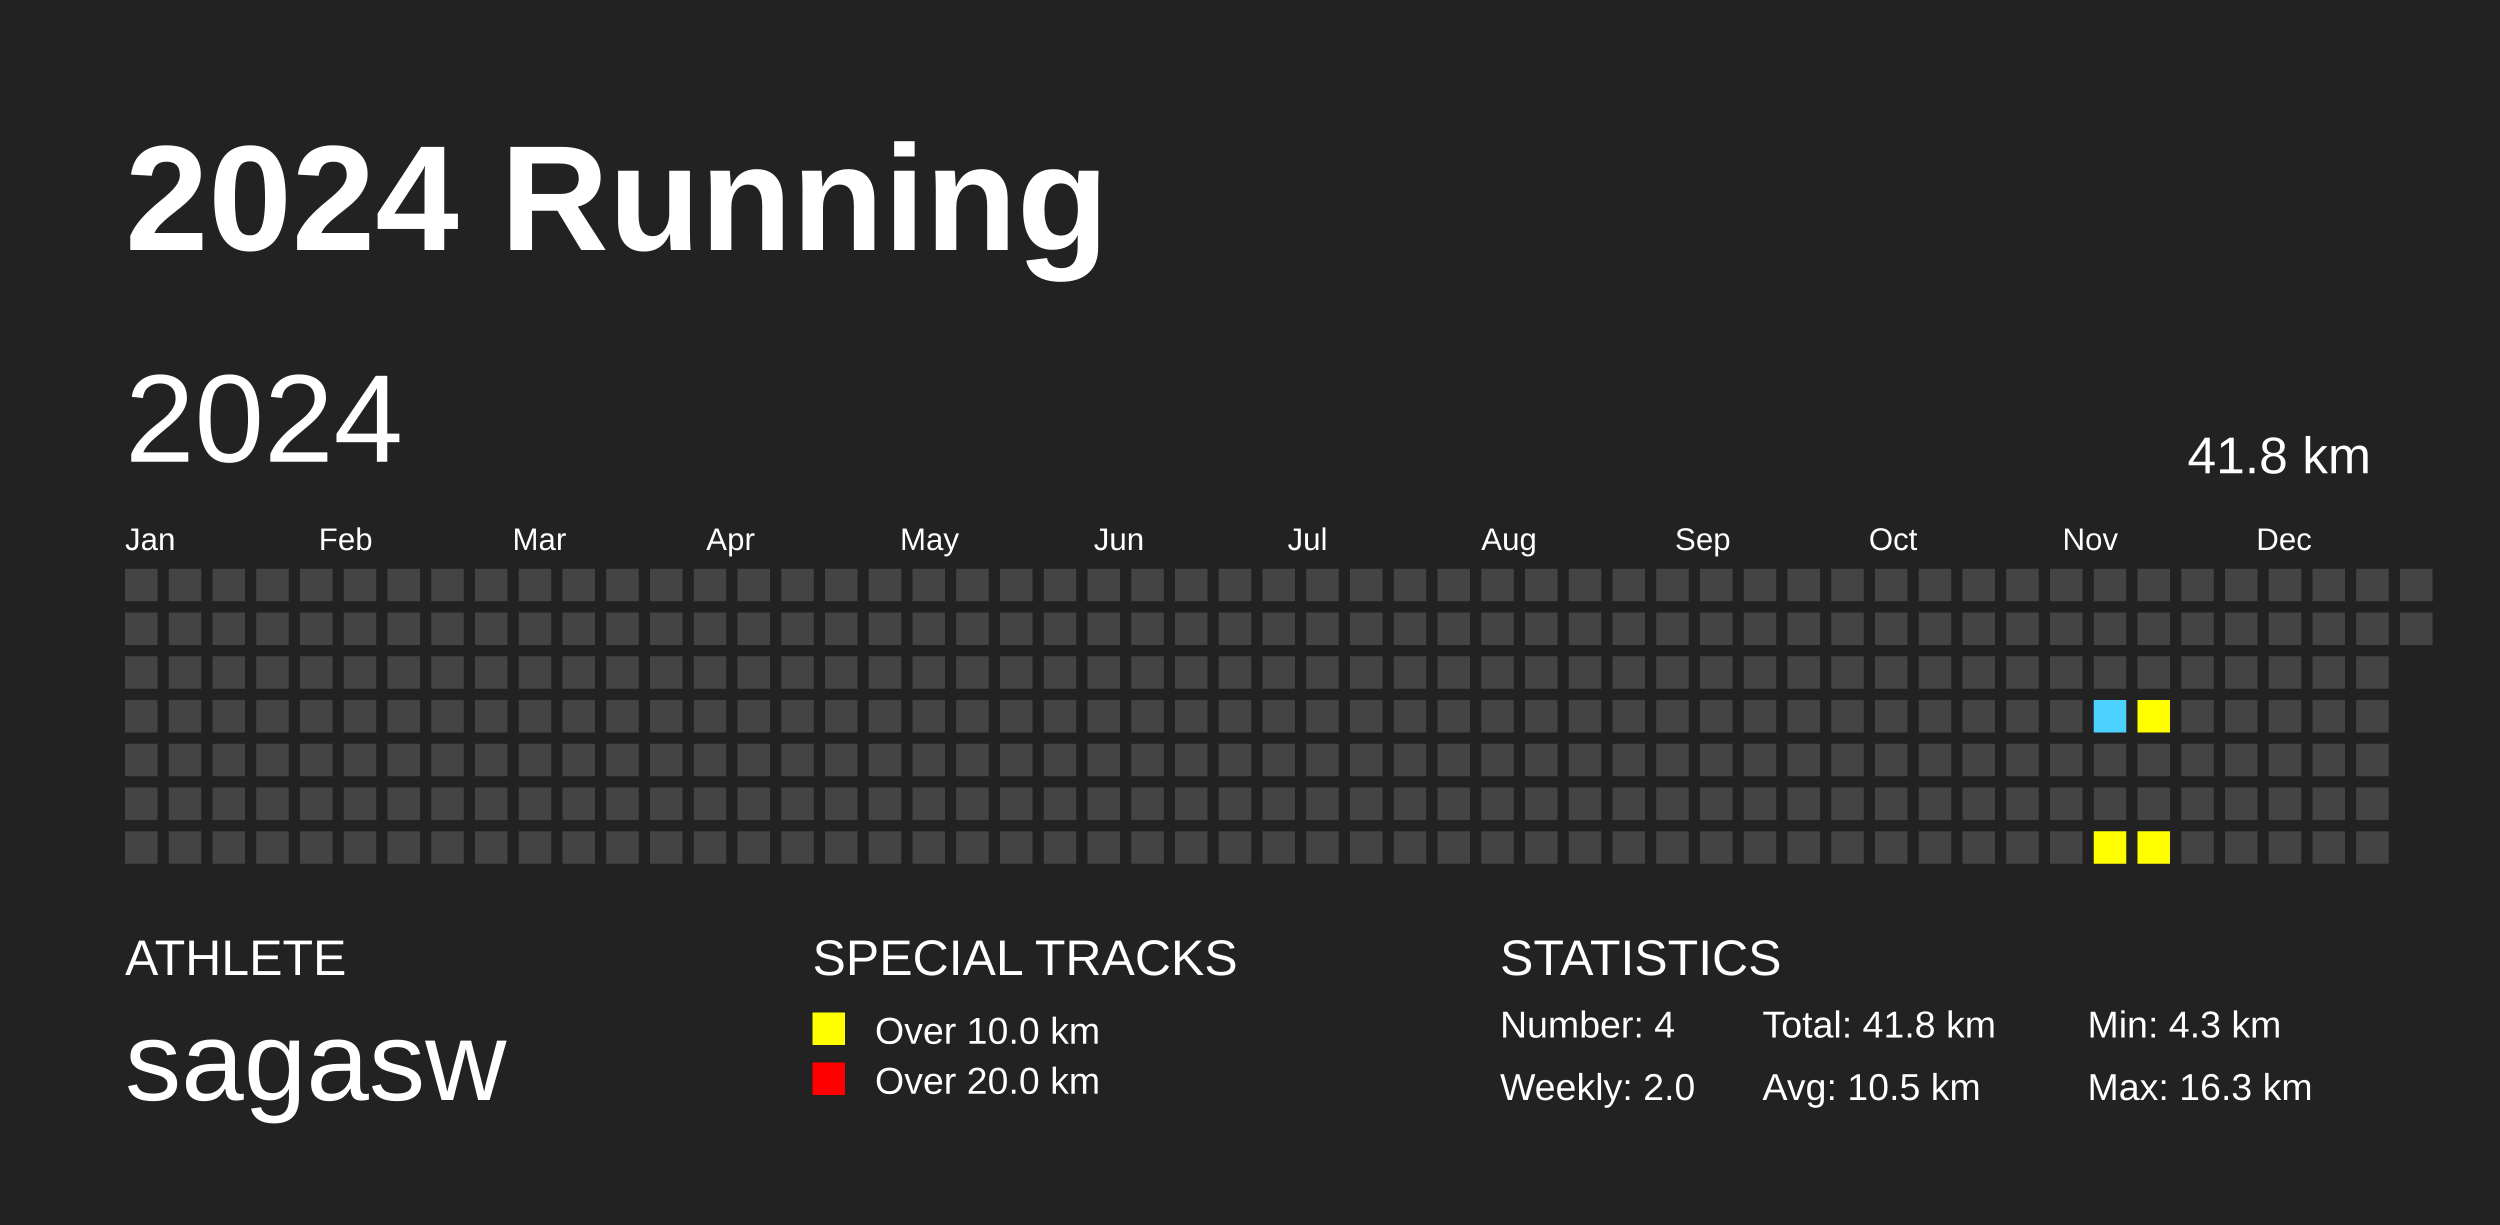
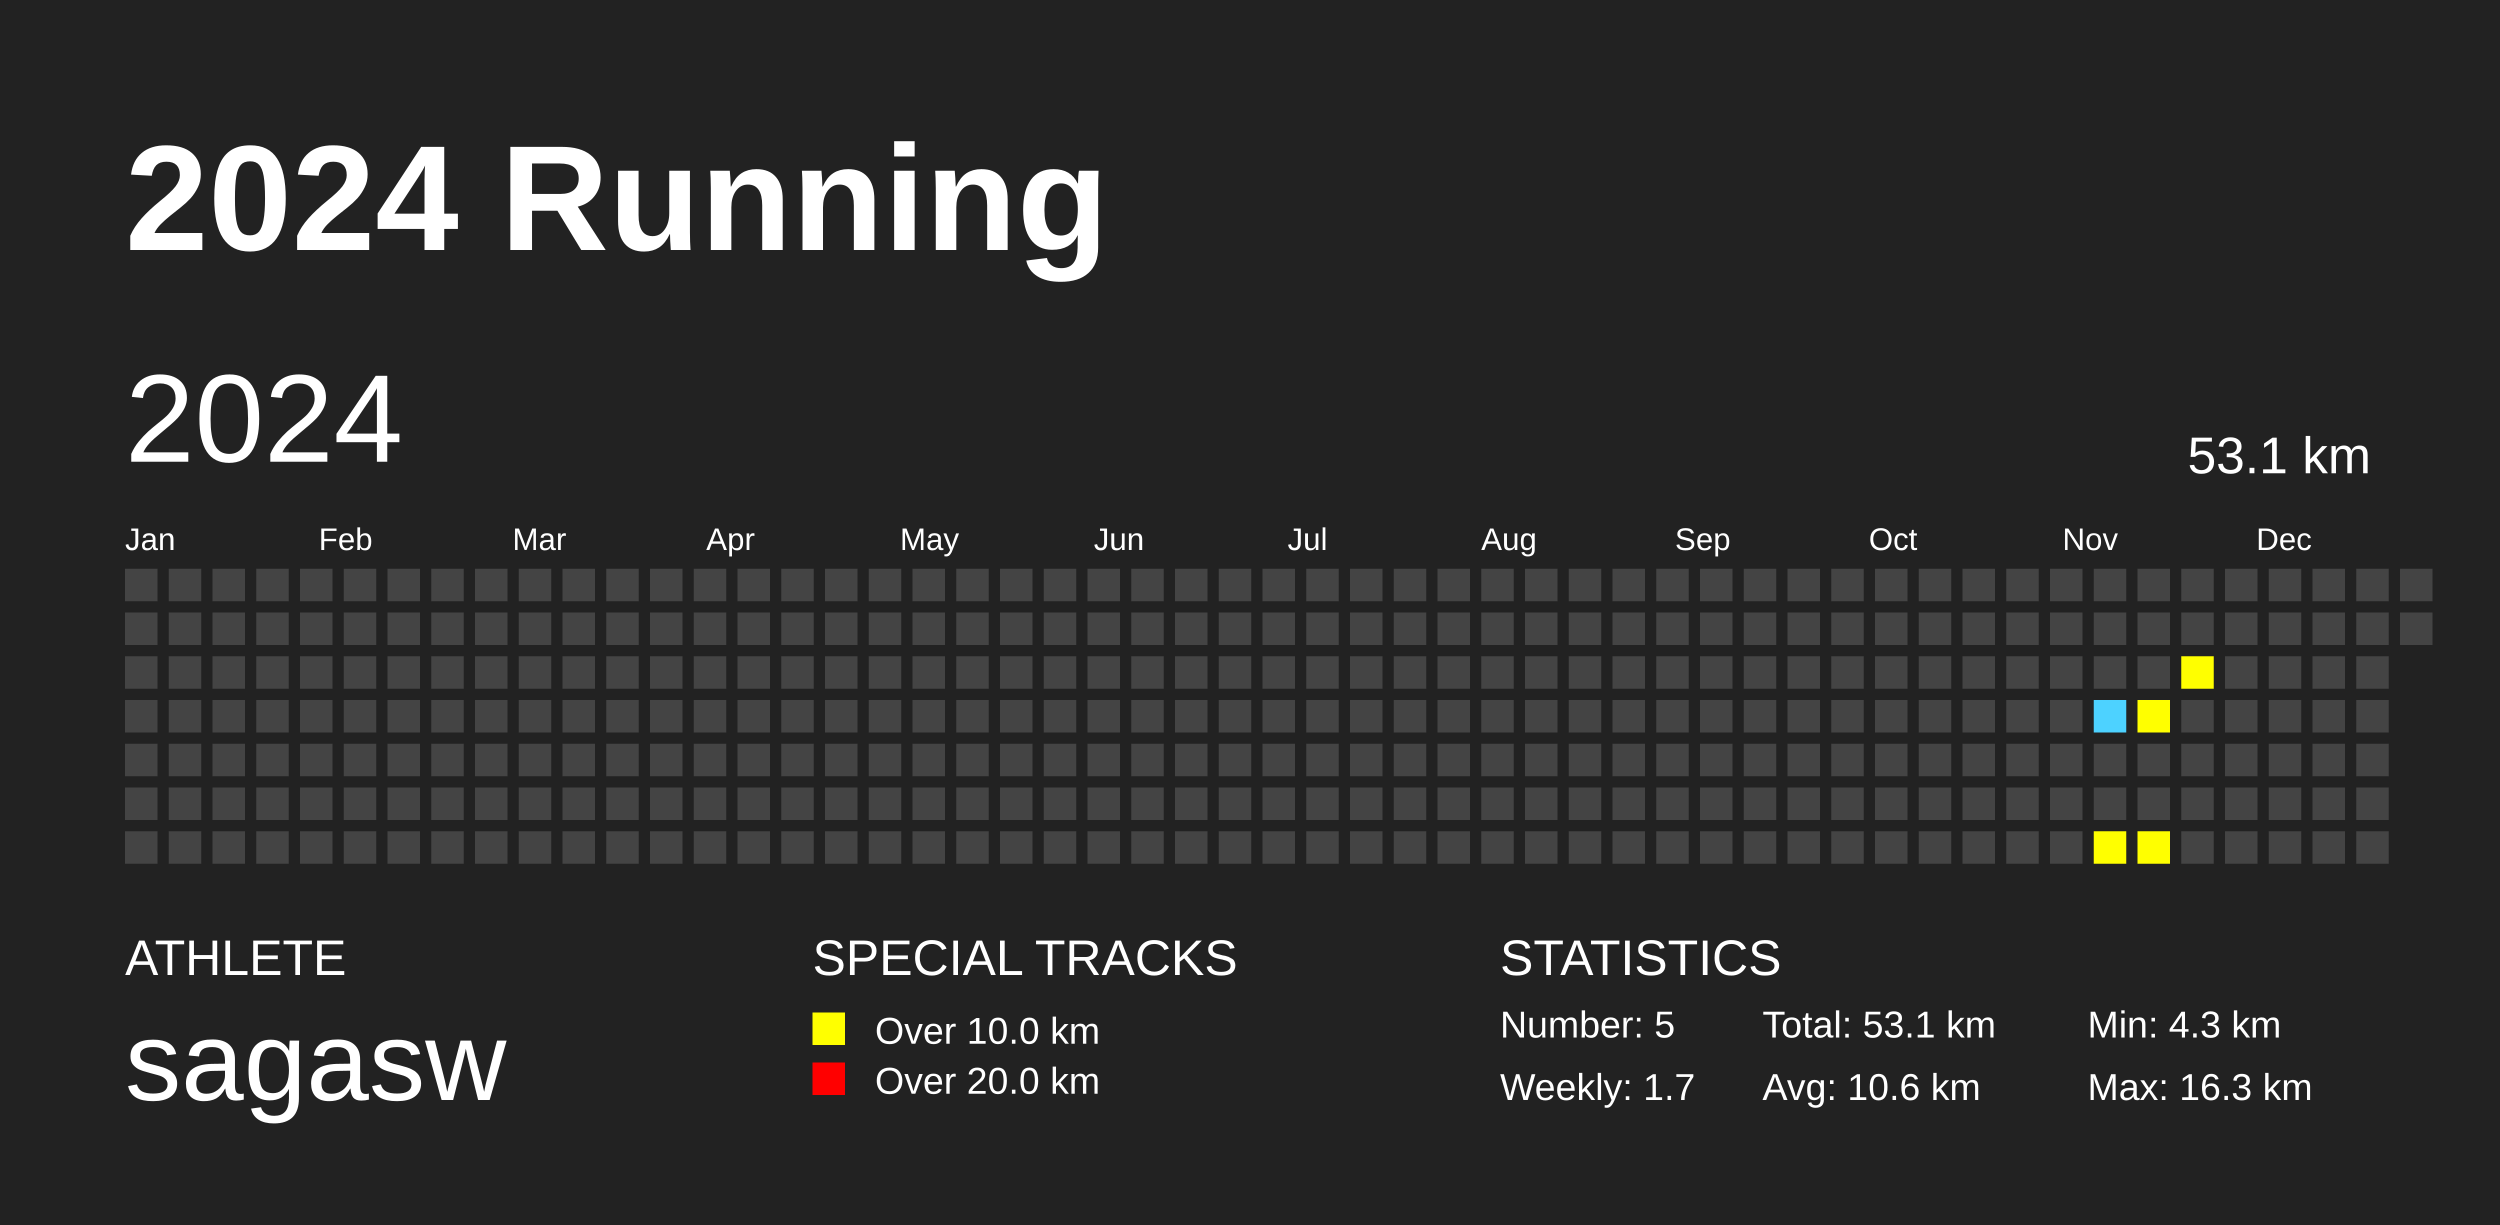
<svg xmlns="http://www.w3.org/2000/svg" baseProfile="full" height="98mm" version="1.1" viewBox="0,0,200,98" width="200mm">
  <defs />
  <rect fill="#222222" height="98" width="200" x="0" y="0" />
  <text fill="#FFFFFF" style="font-size:12px; font-family:Arial; font-weight:bold;" x="10" y="20">2024 Running</text>
  <text fill="#FFFFFF" style="font-size:4px; font-family:Arial" x="10" y="78">ATHLETE</text>
  <text fill="#FFFFFF" style="font-size:9px; font-family:Arial" x="10" y="88">sagasw</text>
  <text fill="#FFFFFF" style="font-size:4px; font-family:Arial" x="65" y="78">SPECIAL TRACKS</text>
  <rect fill="yellow" height="2.6" width="2.6" x="65" y="81" />
  <text fill="#FFFFFF" style="font-size:3px; font-family:Arial" x="70" y="83.5">Over 10.0 km</text>
  <rect fill="red" height="2.6" width="2.6" x="65" y="85" />
  <text fill="#FFFFFF" style="font-size:3px; font-family:Arial" x="70" y="87.5">Over 20.0 km</text>
  <text fill="#FFFFFF" style="font-size:4px; font-family:Arial" x="120" y="78">STATISTICS</text>
-   <text fill="#FFFFFF" style="font-size:3px; font-family:Arial" x="120" y="83">Number: 4</text>
-   <text fill="#FFFFFF" style="font-size:3px; font-family:Arial" x="120" y="88">Weekly: 2.0</text>
-   <text fill="#FFFFFF" style="font-size:3px; font-family:Arial" x="141" y="83">Total: 41.8 km</text>
-   <text fill="#FFFFFF" style="font-size:3px; font-family:Arial" x="141" y="88">Avg: 10.5 km</text>
+   <text fill="#FFFFFF" style="font-size:3px; font-family:Arial" x="120" y="83">Number: 5</text>
+   <text fill="#FFFFFF" style="font-size:3px; font-family:Arial" x="120" y="88">Weekly: 1.7</text>
+   <text fill="#FFFFFF" style="font-size:3px; font-family:Arial" x="141" y="83">Total: 53.1 km</text>
+   <text fill="#FFFFFF" style="font-size:3px; font-family:Arial" x="141" y="88">Avg: 10.6 km</text>
  <text fill="#FFFFFF" style="font-size:3px; font-family:Arial" x="167" y="83">Min: 4.3 km</text>
  <text fill="#FFFFFF" style="font-size:3px; font-family:Arial" x="167" y="88">Max: 16.3 km</text>
  <text dominant-baseline="hanging" fill="#FFFFFF" style="font-size:10.0px; font-family:Arial;" x="10" y="30">2024</text>
-   <text dominant-baseline="hanging" fill="#FFFFFF" style="font-size:4.125px; font-family:Arial;" x="175" y="35">41.8 km</text>
+   <text dominant-baseline="hanging" fill="#FFFFFF" style="font-size:4.125px; font-family:Arial;" x="175" y="35">53.1 km</text>
  <text fill="#FFFFFF" style="font-size:2.5px; font-family:Arial" x="10.0" y="44">Jan</text>
  <text fill="#FFFFFF" style="font-size:2.5px; font-family:Arial" x="25.5" y="44">Feb</text>
  <text fill="#FFFFFF" style="font-size:2.5px; font-family:Arial" x="41.0" y="44">Mar</text>
  <text fill="#FFFFFF" style="font-size:2.5px; font-family:Arial" x="56.5" y="44">Apr</text>
  <text fill="#FFFFFF" style="font-size:2.5px; font-family:Arial" x="72.0" y="44">May</text>
  <text fill="#FFFFFF" style="font-size:2.5px; font-family:Arial" x="87.5" y="44">Jun</text>
  <text fill="#FFFFFF" style="font-size:2.5px; font-family:Arial" x="103.0" y="44">Jul</text>
  <text fill="#FFFFFF" style="font-size:2.5px; font-family:Arial" x="118.5" y="44">Aug</text>
  <text fill="#FFFFFF" style="font-size:2.5px; font-family:Arial" x="134.0" y="44">Sep</text>
  <text fill="#FFFFFF" style="font-size:2.5px; font-family:Arial" x="149.5" y="44">Oct</text>
  <text fill="#FFFFFF" style="font-size:2.5px; font-family:Arial" x="165.0" y="44">Nov</text>
  <text fill="#FFFFFF" style="font-size:2.5px; font-family:Arial" x="180.5" y="44">Dec</text>
  <rect fill="#444444" height="2.6" width="2.6" x="10.0" y="45.5" />
  <rect fill="#444444" height="2.6" width="2.6" x="10.0" y="49.0" />
  <rect fill="#444444" height="2.6" width="2.6" x="10.0" y="52.5" />
  <rect fill="#444444" height="2.6" width="2.6" x="10.0" y="56.0" />
  <rect fill="#444444" height="2.6" width="2.6" x="10.0" y="59.5" />
  <rect fill="#444444" height="2.6" width="2.6" x="10.0" y="63.0" />
  <rect fill="#444444" height="2.6" width="2.6" x="10.0" y="66.5" />
  <rect fill="#444444" height="2.6" width="2.6" x="13.5" y="45.5" />
  <rect fill="#444444" height="2.6" width="2.6" x="13.5" y="49.0" />
  <rect fill="#444444" height="2.6" width="2.6" x="13.5" y="52.5" />
  <rect fill="#444444" height="2.6" width="2.6" x="13.5" y="56.0" />
  <rect fill="#444444" height="2.6" width="2.6" x="13.5" y="59.5" />
  <rect fill="#444444" height="2.6" width="2.6" x="13.5" y="63.0" />
  <rect fill="#444444" height="2.6" width="2.6" x="13.5" y="66.5" />
  <rect fill="#444444" height="2.6" width="2.6" x="17.0" y="45.5" />
  <rect fill="#444444" height="2.6" width="2.6" x="17.0" y="49.0" />
  <rect fill="#444444" height="2.6" width="2.6" x="17.0" y="52.5" />
  <rect fill="#444444" height="2.6" width="2.6" x="17.0" y="56.0" />
  <rect fill="#444444" height="2.6" width="2.6" x="17.0" y="59.5" />
  <rect fill="#444444" height="2.6" width="2.6" x="17.0" y="63.0" />
  <rect fill="#444444" height="2.6" width="2.6" x="17.0" y="66.5" />
  <rect fill="#444444" height="2.6" width="2.6" x="20.5" y="45.5" />
  <rect fill="#444444" height="2.6" width="2.6" x="20.5" y="49.0" />
  <rect fill="#444444" height="2.6" width="2.6" x="20.5" y="52.5" />
  <rect fill="#444444" height="2.6" width="2.6" x="20.5" y="56.0" />
  <rect fill="#444444" height="2.6" width="2.6" x="20.5" y="59.5" />
  <rect fill="#444444" height="2.6" width="2.6" x="20.5" y="63.0" />
  <rect fill="#444444" height="2.6" width="2.6" x="20.5" y="66.5" />
  <rect fill="#444444" height="2.6" width="2.6" x="24.0" y="45.5" />
  <rect fill="#444444" height="2.6" width="2.6" x="24.0" y="49.0" />
  <rect fill="#444444" height="2.6" width="2.6" x="24.0" y="52.5" />
  <rect fill="#444444" height="2.6" width="2.6" x="24.0" y="56.0" />
  <rect fill="#444444" height="2.6" width="2.6" x="24.0" y="59.5" />
  <rect fill="#444444" height="2.6" width="2.6" x="24.0" y="63.0" />
  <rect fill="#444444" height="2.6" width="2.6" x="24.0" y="66.5" />
  <rect fill="#444444" height="2.6" width="2.6" x="27.5" y="45.5" />
  <rect fill="#444444" height="2.6" width="2.6" x="27.5" y="49.0" />
  <rect fill="#444444" height="2.6" width="2.6" x="27.5" y="52.5" />
  <rect fill="#444444" height="2.6" width="2.6" x="27.5" y="56.0" />
  <rect fill="#444444" height="2.6" width="2.6" x="27.5" y="59.5" />
  <rect fill="#444444" height="2.6" width="2.6" x="27.5" y="63.0" />
  <rect fill="#444444" height="2.6" width="2.6" x="27.5" y="66.5" />
  <rect fill="#444444" height="2.6" width="2.6" x="31.0" y="45.5" />
  <rect fill="#444444" height="2.6" width="2.6" x="31.0" y="49.0" />
  <rect fill="#444444" height="2.6" width="2.6" x="31.0" y="52.5" />
  <rect fill="#444444" height="2.6" width="2.6" x="31.0" y="56.0" />
  <rect fill="#444444" height="2.6" width="2.6" x="31.0" y="59.5" />
  <rect fill="#444444" height="2.6" width="2.6" x="31.0" y="63.0" />
  <rect fill="#444444" height="2.6" width="2.6" x="31.0" y="66.5" />
  <rect fill="#444444" height="2.6" width="2.6" x="34.5" y="45.5" />
  <rect fill="#444444" height="2.6" width="2.6" x="34.5" y="49.0" />
  <rect fill="#444444" height="2.6" width="2.6" x="34.5" y="52.5" />
  <rect fill="#444444" height="2.6" width="2.6" x="34.5" y="56.0" />
  <rect fill="#444444" height="2.6" width="2.6" x="34.5" y="59.5" />
  <rect fill="#444444" height="2.6" width="2.6" x="34.5" y="63.0" />
  <rect fill="#444444" height="2.6" width="2.6" x="34.5" y="66.5" />
  <rect fill="#444444" height="2.6" width="2.6" x="38.0" y="45.5" />
  <rect fill="#444444" height="2.6" width="2.6" x="38.0" y="49.0" />
  <rect fill="#444444" height="2.6" width="2.6" x="38.0" y="52.5" />
  <rect fill="#444444" height="2.6" width="2.6" x="38.0" y="56.0" />
  <rect fill="#444444" height="2.6" width="2.6" x="38.0" y="59.5" />
  <rect fill="#444444" height="2.6" width="2.6" x="38.0" y="63.0" />
  <rect fill="#444444" height="2.6" width="2.6" x="38.0" y="66.5" />
  <rect fill="#444444" height="2.6" width="2.6" x="41.5" y="45.5" />
  <rect fill="#444444" height="2.6" width="2.6" x="41.5" y="49.0" />
  <rect fill="#444444" height="2.6" width="2.6" x="41.5" y="52.5" />
  <rect fill="#444444" height="2.6" width="2.6" x="41.5" y="56.0" />
  <rect fill="#444444" height="2.6" width="2.6" x="41.5" y="59.5" />
  <rect fill="#444444" height="2.6" width="2.6" x="41.5" y="63.0" />
  <rect fill="#444444" height="2.6" width="2.6" x="41.5" y="66.5" />
  <rect fill="#444444" height="2.6" width="2.6" x="45.0" y="45.5" />
  <rect fill="#444444" height="2.6" width="2.6" x="45.0" y="49.0" />
  <rect fill="#444444" height="2.6" width="2.6" x="45.0" y="52.5" />
  <rect fill="#444444" height="2.6" width="2.6" x="45.0" y="56.0" />
  <rect fill="#444444" height="2.6" width="2.6" x="45.0" y="59.5" />
  <rect fill="#444444" height="2.6" width="2.6" x="45.0" y="63.0" />
  <rect fill="#444444" height="2.6" width="2.6" x="45.0" y="66.5" />
  <rect fill="#444444" height="2.6" width="2.6" x="48.5" y="45.5" />
  <rect fill="#444444" height="2.6" width="2.6" x="48.5" y="49.0" />
  <rect fill="#444444" height="2.6" width="2.6" x="48.5" y="52.5" />
  <rect fill="#444444" height="2.6" width="2.6" x="48.5" y="56.0" />
  <rect fill="#444444" height="2.6" width="2.6" x="48.5" y="59.5" />
  <rect fill="#444444" height="2.6" width="2.6" x="48.5" y="63.0" />
  <rect fill="#444444" height="2.6" width="2.6" x="48.5" y="66.5" />
  <rect fill="#444444" height="2.6" width="2.6" x="52.0" y="45.5" />
  <rect fill="#444444" height="2.6" width="2.6" x="52.0" y="49.0" />
  <rect fill="#444444" height="2.6" width="2.6" x="52.0" y="52.5" />
  <rect fill="#444444" height="2.6" width="2.6" x="52.0" y="56.0" />
  <rect fill="#444444" height="2.6" width="2.6" x="52.0" y="59.5" />
  <rect fill="#444444" height="2.6" width="2.6" x="52.0" y="63.0" />
  <rect fill="#444444" height="2.6" width="2.6" x="52.0" y="66.5" />
  <rect fill="#444444" height="2.6" width="2.6" x="55.5" y="45.5" />
  <rect fill="#444444" height="2.6" width="2.6" x="55.5" y="49.0" />
  <rect fill="#444444" height="2.6" width="2.6" x="55.5" y="52.5" />
  <rect fill="#444444" height="2.6" width="2.6" x="55.5" y="56.0" />
  <rect fill="#444444" height="2.6" width="2.6" x="55.5" y="59.5" />
  <rect fill="#444444" height="2.6" width="2.6" x="55.5" y="63.0" />
  <rect fill="#444444" height="2.6" width="2.6" x="55.5" y="66.5" />
  <rect fill="#444444" height="2.6" width="2.6" x="59.0" y="45.5" />
  <rect fill="#444444" height="2.6" width="2.6" x="59.0" y="49.0" />
  <rect fill="#444444" height="2.6" width="2.6" x="59.0" y="52.5" />
  <rect fill="#444444" height="2.6" width="2.6" x="59.0" y="56.0" />
  <rect fill="#444444" height="2.6" width="2.6" x="59.0" y="59.5" />
  <rect fill="#444444" height="2.6" width="2.6" x="59.0" y="63.0" />
  <rect fill="#444444" height="2.6" width="2.6" x="59.0" y="66.5" />
  <rect fill="#444444" height="2.6" width="2.6" x="62.5" y="45.5" />
  <rect fill="#444444" height="2.6" width="2.6" x="62.5" y="49.0" />
  <rect fill="#444444" height="2.6" width="2.6" x="62.5" y="52.5" />
  <rect fill="#444444" height="2.6" width="2.6" x="62.5" y="56.0" />
  <rect fill="#444444" height="2.6" width="2.6" x="62.5" y="59.5" />
  <rect fill="#444444" height="2.6" width="2.6" x="62.5" y="63.0" />
  <rect fill="#444444" height="2.6" width="2.6" x="62.5" y="66.5" />
  <rect fill="#444444" height="2.6" width="2.6" x="66.0" y="45.5" />
  <rect fill="#444444" height="2.6" width="2.6" x="66.0" y="49.0" />
  <rect fill="#444444" height="2.6" width="2.6" x="66.0" y="52.5" />
  <rect fill="#444444" height="2.6" width="2.6" x="66.0" y="56.0" />
  <rect fill="#444444" height="2.6" width="2.6" x="66.0" y="59.5" />
  <rect fill="#444444" height="2.6" width="2.6" x="66.0" y="63.0" />
  <rect fill="#444444" height="2.6" width="2.6" x="66.0" y="66.5" />
  <rect fill="#444444" height="2.6" width="2.6" x="69.5" y="45.5" />
  <rect fill="#444444" height="2.6" width="2.6" x="69.5" y="49.0" />
  <rect fill="#444444" height="2.6" width="2.6" x="69.5" y="52.5" />
  <rect fill="#444444" height="2.6" width="2.6" x="69.5" y="56.0" />
  <rect fill="#444444" height="2.6" width="2.6" x="69.5" y="59.5" />
  <rect fill="#444444" height="2.6" width="2.6" x="69.5" y="63.0" />
  <rect fill="#444444" height="2.6" width="2.6" x="69.5" y="66.5" />
  <rect fill="#444444" height="2.6" width="2.6" x="73.0" y="45.5" />
  <rect fill="#444444" height="2.6" width="2.6" x="73.0" y="49.0" />
  <rect fill="#444444" height="2.6" width="2.6" x="73.0" y="52.5" />
  <rect fill="#444444" height="2.6" width="2.6" x="73.0" y="56.0" />
  <rect fill="#444444" height="2.6" width="2.6" x="73.0" y="59.5" />
  <rect fill="#444444" height="2.6" width="2.6" x="73.0" y="63.0" />
  <rect fill="#444444" height="2.6" width="2.6" x="73.0" y="66.5" />
  <rect fill="#444444" height="2.6" width="2.6" x="76.5" y="45.5" />
  <rect fill="#444444" height="2.6" width="2.6" x="76.5" y="49.0" />
  <rect fill="#444444" height="2.6" width="2.6" x="76.5" y="52.5" />
  <rect fill="#444444" height="2.6" width="2.6" x="76.5" y="56.0" />
  <rect fill="#444444" height="2.6" width="2.6" x="76.5" y="59.5" />
  <rect fill="#444444" height="2.6" width="2.6" x="76.5" y="63.0" />
  <rect fill="#444444" height="2.6" width="2.6" x="76.5" y="66.5" />
  <rect fill="#444444" height="2.6" width="2.6" x="80.0" y="45.5" />
  <rect fill="#444444" height="2.6" width="2.6" x="80.0" y="49.0" />
  <rect fill="#444444" height="2.6" width="2.6" x="80.0" y="52.5" />
  <rect fill="#444444" height="2.6" width="2.6" x="80.0" y="56.0" />
  <rect fill="#444444" height="2.6" width="2.6" x="80.0" y="59.5" />
  <rect fill="#444444" height="2.6" width="2.6" x="80.0" y="63.0" />
  <rect fill="#444444" height="2.6" width="2.6" x="80.0" y="66.5" />
  <rect fill="#444444" height="2.6" width="2.6" x="83.5" y="45.5" />
  <rect fill="#444444" height="2.6" width="2.6" x="83.5" y="49.0" />
  <rect fill="#444444" height="2.6" width="2.6" x="83.5" y="52.5" />
  <rect fill="#444444" height="2.6" width="2.6" x="83.5" y="56.0" />
  <rect fill="#444444" height="2.6" width="2.6" x="83.5" y="59.5" />
  <rect fill="#444444" height="2.6" width="2.6" x="83.5" y="63.0" />
  <rect fill="#444444" height="2.6" width="2.6" x="83.5" y="66.5" />
  <rect fill="#444444" height="2.6" width="2.6" x="87.0" y="45.5" />
  <rect fill="#444444" height="2.6" width="2.6" x="87.0" y="49.0" />
  <rect fill="#444444" height="2.6" width="2.6" x="87.0" y="52.5" />
  <rect fill="#444444" height="2.6" width="2.6" x="87.0" y="56.0" />
  <rect fill="#444444" height="2.6" width="2.6" x="87.0" y="59.5" />
  <rect fill="#444444" height="2.6" width="2.6" x="87.0" y="63.0" />
  <rect fill="#444444" height="2.6" width="2.6" x="87.0" y="66.5" />
  <rect fill="#444444" height="2.6" width="2.6" x="90.5" y="45.5" />
  <rect fill="#444444" height="2.6" width="2.6" x="90.5" y="49.0" />
  <rect fill="#444444" height="2.6" width="2.6" x="90.5" y="52.5" />
  <rect fill="#444444" height="2.6" width="2.6" x="90.5" y="56.0" />
  <rect fill="#444444" height="2.6" width="2.6" x="90.5" y="59.5" />
  <rect fill="#444444" height="2.6" width="2.6" x="90.5" y="63.0" />
  <rect fill="#444444" height="2.6" width="2.6" x="90.5" y="66.5" />
  <rect fill="#444444" height="2.6" width="2.6" x="94.0" y="45.5" />
  <rect fill="#444444" height="2.6" width="2.6" x="94.0" y="49.0" />
  <rect fill="#444444" height="2.6" width="2.6" x="94.0" y="52.5" />
  <rect fill="#444444" height="2.6" width="2.6" x="94.0" y="56.0" />
  <rect fill="#444444" height="2.6" width="2.6" x="94.0" y="59.5" />
  <rect fill="#444444" height="2.6" width="2.6" x="94.0" y="63.0" />
  <rect fill="#444444" height="2.6" width="2.6" x="94.0" y="66.5" />
  <rect fill="#444444" height="2.6" width="2.6" x="97.5" y="45.5" />
  <rect fill="#444444" height="2.6" width="2.6" x="97.5" y="49.0" />
  <rect fill="#444444" height="2.6" width="2.6" x="97.5" y="52.5" />
  <rect fill="#444444" height="2.6" width="2.6" x="97.5" y="56.0" />
  <rect fill="#444444" height="2.6" width="2.6" x="97.5" y="59.5" />
  <rect fill="#444444" height="2.6" width="2.6" x="97.5" y="63.0" />
  <rect fill="#444444" height="2.6" width="2.6" x="97.5" y="66.5" />
  <rect fill="#444444" height="2.6" width="2.6" x="101.0" y="45.5" />
  <rect fill="#444444" height="2.6" width="2.6" x="101.0" y="49.0" />
  <rect fill="#444444" height="2.6" width="2.6" x="101.0" y="52.5" />
  <rect fill="#444444" height="2.6" width="2.6" x="101.0" y="56.0" />
  <rect fill="#444444" height="2.6" width="2.6" x="101.0" y="59.5" />
  <rect fill="#444444" height="2.6" width="2.6" x="101.0" y="63.0" />
  <rect fill="#444444" height="2.6" width="2.6" x="101.0" y="66.5" />
  <rect fill="#444444" height="2.6" width="2.6" x="104.5" y="45.5" />
  <rect fill="#444444" height="2.6" width="2.6" x="104.5" y="49.0" />
  <rect fill="#444444" height="2.6" width="2.6" x="104.5" y="52.5" />
  <rect fill="#444444" height="2.6" width="2.6" x="104.5" y="56.0" />
  <rect fill="#444444" height="2.6" width="2.6" x="104.5" y="59.5" />
  <rect fill="#444444" height="2.6" width="2.6" x="104.5" y="63.0" />
  <rect fill="#444444" height="2.6" width="2.6" x="104.5" y="66.5" />
  <rect fill="#444444" height="2.6" width="2.6" x="108.0" y="45.5" />
  <rect fill="#444444" height="2.6" width="2.6" x="108.0" y="49.0" />
  <rect fill="#444444" height="2.6" width="2.6" x="108.0" y="52.5" />
  <rect fill="#444444" height="2.6" width="2.6" x="108.0" y="56.0" />
  <rect fill="#444444" height="2.6" width="2.6" x="108.0" y="59.5" />
  <rect fill="#444444" height="2.6" width="2.6" x="108.0" y="63.0" />
  <rect fill="#444444" height="2.6" width="2.6" x="108.0" y="66.5" />
  <rect fill="#444444" height="2.6" width="2.6" x="111.5" y="45.5" />
  <rect fill="#444444" height="2.6" width="2.6" x="111.5" y="49.0" />
  <rect fill="#444444" height="2.6" width="2.6" x="111.5" y="52.5" />
  <rect fill="#444444" height="2.6" width="2.6" x="111.5" y="56.0" />
  <rect fill="#444444" height="2.6" width="2.6" x="111.5" y="59.5" />
  <rect fill="#444444" height="2.6" width="2.6" x="111.5" y="63.0" />
  <rect fill="#444444" height="2.6" width="2.6" x="111.5" y="66.5" />
  <rect fill="#444444" height="2.6" width="2.6" x="115.0" y="45.5" />
  <rect fill="#444444" height="2.6" width="2.6" x="115.0" y="49.0" />
  <rect fill="#444444" height="2.6" width="2.6" x="115.0" y="52.5" />
  <rect fill="#444444" height="2.6" width="2.6" x="115.0" y="56.0" />
  <rect fill="#444444" height="2.6" width="2.6" x="115.0" y="59.5" />
  <rect fill="#444444" height="2.6" width="2.6" x="115.0" y="63.0" />
  <rect fill="#444444" height="2.6" width="2.6" x="115.0" y="66.5" />
  <rect fill="#444444" height="2.6" width="2.6" x="118.5" y="45.5" />
  <rect fill="#444444" height="2.6" width="2.6" x="118.5" y="49.0" />
  <rect fill="#444444" height="2.6" width="2.6" x="118.5" y="52.5" />
  <rect fill="#444444" height="2.6" width="2.6" x="118.5" y="56.0" />
  <rect fill="#444444" height="2.6" width="2.6" x="118.5" y="59.5" />
  <rect fill="#444444" height="2.6" width="2.6" x="118.5" y="63.0" />
  <rect fill="#444444" height="2.6" width="2.6" x="118.5" y="66.5" />
  <rect fill="#444444" height="2.6" width="2.6" x="122.0" y="45.5" />
  <rect fill="#444444" height="2.6" width="2.6" x="122.0" y="49.0" />
  <rect fill="#444444" height="2.6" width="2.6" x="122.0" y="52.5" />
  <rect fill="#444444" height="2.6" width="2.6" x="122.0" y="56.0" />
  <rect fill="#444444" height="2.6" width="2.6" x="122.0" y="59.5" />
  <rect fill="#444444" height="2.6" width="2.6" x="122.0" y="63.0" />
  <rect fill="#444444" height="2.6" width="2.6" x="122.0" y="66.5" />
  <rect fill="#444444" height="2.6" width="2.6" x="125.5" y="45.5" />
  <rect fill="#444444" height="2.6" width="2.6" x="125.5" y="49.0" />
  <rect fill="#444444" height="2.6" width="2.6" x="125.5" y="52.5" />
  <rect fill="#444444" height="2.6" width="2.6" x="125.5" y="56.0" />
  <rect fill="#444444" height="2.6" width="2.6" x="125.5" y="59.5" />
  <rect fill="#444444" height="2.6" width="2.6" x="125.5" y="63.0" />
  <rect fill="#444444" height="2.6" width="2.6" x="125.5" y="66.5" />
  <rect fill="#444444" height="2.6" width="2.6" x="129.0" y="45.5" />
  <rect fill="#444444" height="2.6" width="2.6" x="129.0" y="49.0" />
  <rect fill="#444444" height="2.6" width="2.6" x="129.0" y="52.5" />
  <rect fill="#444444" height="2.6" width="2.6" x="129.0" y="56.0" />
  <rect fill="#444444" height="2.6" width="2.6" x="129.0" y="59.5" />
  <rect fill="#444444" height="2.6" width="2.6" x="129.0" y="63.0" />
  <rect fill="#444444" height="2.6" width="2.6" x="129.0" y="66.5" />
  <rect fill="#444444" height="2.6" width="2.6" x="132.5" y="45.5" />
  <rect fill="#444444" height="2.6" width="2.6" x="132.5" y="49.0" />
  <rect fill="#444444" height="2.6" width="2.6" x="132.5" y="52.5" />
  <rect fill="#444444" height="2.6" width="2.6" x="132.5" y="56.0" />
  <rect fill="#444444" height="2.6" width="2.6" x="132.5" y="59.5" />
  <rect fill="#444444" height="2.6" width="2.6" x="132.5" y="63.0" />
  <rect fill="#444444" height="2.6" width="2.6" x="132.5" y="66.5" />
  <rect fill="#444444" height="2.6" width="2.6" x="136.0" y="45.5" />
  <rect fill="#444444" height="2.6" width="2.6" x="136.0" y="49.0" />
  <rect fill="#444444" height="2.6" width="2.6" x="136.0" y="52.5" />
  <rect fill="#444444" height="2.6" width="2.6" x="136.0" y="56.0" />
  <rect fill="#444444" height="2.6" width="2.6" x="136.0" y="59.5" />
  <rect fill="#444444" height="2.6" width="2.6" x="136.0" y="63.0" />
  <rect fill="#444444" height="2.6" width="2.6" x="136.0" y="66.5" />
  <rect fill="#444444" height="2.6" width="2.6" x="139.5" y="45.5" />
  <rect fill="#444444" height="2.6" width="2.6" x="139.5" y="49.0" />
  <rect fill="#444444" height="2.6" width="2.6" x="139.5" y="52.5" />
  <rect fill="#444444" height="2.6" width="2.6" x="139.5" y="56.0" />
  <rect fill="#444444" height="2.6" width="2.6" x="139.5" y="59.5" />
  <rect fill="#444444" height="2.6" width="2.6" x="139.5" y="63.0" />
  <rect fill="#444444" height="2.6" width="2.6" x="139.5" y="66.5" />
  <rect fill="#444444" height="2.6" width="2.6" x="143.0" y="45.5" />
  <rect fill="#444444" height="2.6" width="2.6" x="143.0" y="49.0" />
  <rect fill="#444444" height="2.6" width="2.6" x="143.0" y="52.5" />
  <rect fill="#444444" height="2.6" width="2.6" x="143.0" y="56.0" />
  <rect fill="#444444" height="2.6" width="2.6" x="143.0" y="59.5" />
  <rect fill="#444444" height="2.6" width="2.6" x="143.0" y="63.0" />
  <rect fill="#444444" height="2.6" width="2.6" x="143.0" y="66.5" />
  <rect fill="#444444" height="2.6" width="2.6" x="146.5" y="45.5" />
  <rect fill="#444444" height="2.6" width="2.6" x="146.5" y="49.0" />
  <rect fill="#444444" height="2.6" width="2.6" x="146.5" y="52.5" />
  <rect fill="#444444" height="2.6" width="2.6" x="146.5" y="56.0" />
  <rect fill="#444444" height="2.6" width="2.6" x="146.5" y="59.5" />
  <rect fill="#444444" height="2.6" width="2.6" x="146.5" y="63.0" />
  <rect fill="#444444" height="2.6" width="2.6" x="146.5" y="66.5" />
  <rect fill="#444444" height="2.6" width="2.6" x="150.0" y="45.5" />
  <rect fill="#444444" height="2.6" width="2.6" x="150.0" y="49.0" />
  <rect fill="#444444" height="2.6" width="2.6" x="150.0" y="52.5" />
  <rect fill="#444444" height="2.6" width="2.6" x="150.0" y="56.0" />
  <rect fill="#444444" height="2.6" width="2.6" x="150.0" y="59.5" />
  <rect fill="#444444" height="2.6" width="2.6" x="150.0" y="63.0" />
  <rect fill="#444444" height="2.6" width="2.6" x="150.0" y="66.5" />
  <rect fill="#444444" height="2.6" width="2.6" x="153.5" y="45.5" />
  <rect fill="#444444" height="2.6" width="2.6" x="153.5" y="49.0" />
  <rect fill="#444444" height="2.6" width="2.6" x="153.5" y="52.5" />
  <rect fill="#444444" height="2.6" width="2.6" x="153.5" y="56.0" />
  <rect fill="#444444" height="2.6" width="2.6" x="153.5" y="59.5" />
  <rect fill="#444444" height="2.6" width="2.6" x="153.5" y="63.0" />
  <rect fill="#444444" height="2.6" width="2.6" x="153.5" y="66.5" />
  <rect fill="#444444" height="2.6" width="2.6" x="157.0" y="45.5" />
  <rect fill="#444444" height="2.6" width="2.6" x="157.0" y="49.0" />
  <rect fill="#444444" height="2.6" width="2.6" x="157.0" y="52.5" />
  <rect fill="#444444" height="2.6" width="2.6" x="157.0" y="56.0" />
  <rect fill="#444444" height="2.6" width="2.6" x="157.0" y="59.5" />
  <rect fill="#444444" height="2.6" width="2.6" x="157.0" y="63.0" />
  <rect fill="#444444" height="2.6" width="2.6" x="157.0" y="66.5" />
  <rect fill="#444444" height="2.6" width="2.6" x="160.5" y="45.5" />
  <rect fill="#444444" height="2.6" width="2.6" x="160.5" y="49.0" />
  <rect fill="#444444" height="2.6" width="2.6" x="160.5" y="52.5" />
  <rect fill="#444444" height="2.6" width="2.6" x="160.5" y="56.0" />
  <rect fill="#444444" height="2.6" width="2.6" x="160.5" y="59.5" />
  <rect fill="#444444" height="2.6" width="2.6" x="160.5" y="63.0" />
  <rect fill="#444444" height="2.6" width="2.6" x="160.5" y="66.5" />
  <rect fill="#444444" height="2.6" width="2.6" x="164.0" y="45.5" />
  <rect fill="#444444" height="2.6" width="2.6" x="164.0" y="49.0" />
  <rect fill="#444444" height="2.6" width="2.6" x="164.0" y="52.5" />
  <rect fill="#444444" height="2.6" width="2.6" x="164.0" y="56.0" />
  <rect fill="#444444" height="2.6" width="2.6" x="164.0" y="59.5" />
  <rect fill="#444444" height="2.6" width="2.6" x="164.0" y="63.0" />
  <rect fill="#444444" height="2.6" width="2.6" x="164.0" y="66.5" />
  <rect fill="#444444" height="2.6" width="2.6" x="167.5" y="45.5" />
  <rect fill="#444444" height="2.6" width="2.6" x="167.5" y="49.0" />
  <rect fill="#444444" height="2.6" width="2.6" x="167.5" y="52.5" />
  <rect fill="#4DD2FF" height="2.6" width="2.6" x="167.5" y="56.0" />
  <rect fill="#444444" height="2.6" width="2.6" x="167.5" y="59.5" />
  <rect fill="#444444" height="2.6" width="2.6" x="167.5" y="63.0" />
  <rect fill="yellow" height="2.6" width="2.6" x="167.5" y="66.5" />
  <rect fill="#444444" height="2.6" width="2.6" x="171.0" y="45.5" />
  <rect fill="#444444" height="2.6" width="2.6" x="171.0" y="49.0" />
  <rect fill="#444444" height="2.6" width="2.6" x="171.0" y="52.5" />
  <rect fill="yellow" height="2.6" width="2.6" x="171.0" y="56.0" />
  <rect fill="#444444" height="2.6" width="2.6" x="171.0" y="59.5" />
  <rect fill="#444444" height="2.6" width="2.6" x="171.0" y="63.0" />
  <rect fill="yellow" height="2.6" width="2.6" x="171.0" y="66.5" />
  <rect fill="#444444" height="2.6" width="2.6" x="174.5" y="45.5" />
  <rect fill="#444444" height="2.6" width="2.6" x="174.5" y="49.0" />
-   <rect fill="#444444" height="2.6" width="2.6" x="174.5" y="52.5" />
+   <rect fill="yellow" height="2.6" width="2.6" x="174.5" y="52.5" />
  <rect fill="#444444" height="2.6" width="2.6" x="174.5" y="56.0" />
  <rect fill="#444444" height="2.6" width="2.6" x="174.5" y="59.5" />
  <rect fill="#444444" height="2.6" width="2.6" x="174.5" y="63.0" />
  <rect fill="#444444" height="2.6" width="2.6" x="174.5" y="66.5" />
  <rect fill="#444444" height="2.6" width="2.6" x="178.0" y="45.5" />
  <rect fill="#444444" height="2.6" width="2.6" x="178.0" y="49.0" />
  <rect fill="#444444" height="2.6" width="2.6" x="178.0" y="52.5" />
  <rect fill="#444444" height="2.6" width="2.6" x="178.0" y="56.0" />
  <rect fill="#444444" height="2.6" width="2.6" x="178.0" y="59.5" />
  <rect fill="#444444" height="2.6" width="2.6" x="178.0" y="63.0" />
  <rect fill="#444444" height="2.6" width="2.6" x="178.0" y="66.5" />
  <rect fill="#444444" height="2.6" width="2.6" x="181.5" y="45.5" />
  <rect fill="#444444" height="2.6" width="2.6" x="181.5" y="49.0" />
  <rect fill="#444444" height="2.6" width="2.6" x="181.5" y="52.5" />
  <rect fill="#444444" height="2.6" width="2.6" x="181.5" y="56.0" />
  <rect fill="#444444" height="2.6" width="2.6" x="181.5" y="59.5" />
  <rect fill="#444444" height="2.6" width="2.6" x="181.5" y="63.0" />
  <rect fill="#444444" height="2.6" width="2.6" x="181.5" y="66.5" />
  <rect fill="#444444" height="2.6" width="2.6" x="185.0" y="45.5" />
  <rect fill="#444444" height="2.6" width="2.6" x="185.0" y="49.0" />
  <rect fill="#444444" height="2.6" width="2.6" x="185.0" y="52.5" />
  <rect fill="#444444" height="2.6" width="2.6" x="185.0" y="56.0" />
  <rect fill="#444444" height="2.6" width="2.6" x="185.0" y="59.5" />
  <rect fill="#444444" height="2.6" width="2.6" x="185.0" y="63.0" />
  <rect fill="#444444" height="2.6" width="2.6" x="185.0" y="66.5" />
  <rect fill="#444444" height="2.6" width="2.6" x="188.5" y="45.5" />
  <rect fill="#444444" height="2.6" width="2.6" x="188.5" y="49.0" />
  <rect fill="#444444" height="2.6" width="2.6" x="188.5" y="52.5" />
  <rect fill="#444444" height="2.6" width="2.6" x="188.5" y="56.0" />
  <rect fill="#444444" height="2.6" width="2.6" x="188.5" y="59.5" />
  <rect fill="#444444" height="2.6" width="2.6" x="188.5" y="63.0" />
  <rect fill="#444444" height="2.6" width="2.6" x="188.5" y="66.5" />
  <rect fill="#444444" height="2.6" width="2.6" x="192.0" y="45.5" />
  <rect fill="#444444" height="2.6" width="2.6" x="192.0" y="49.0" />
</svg>
